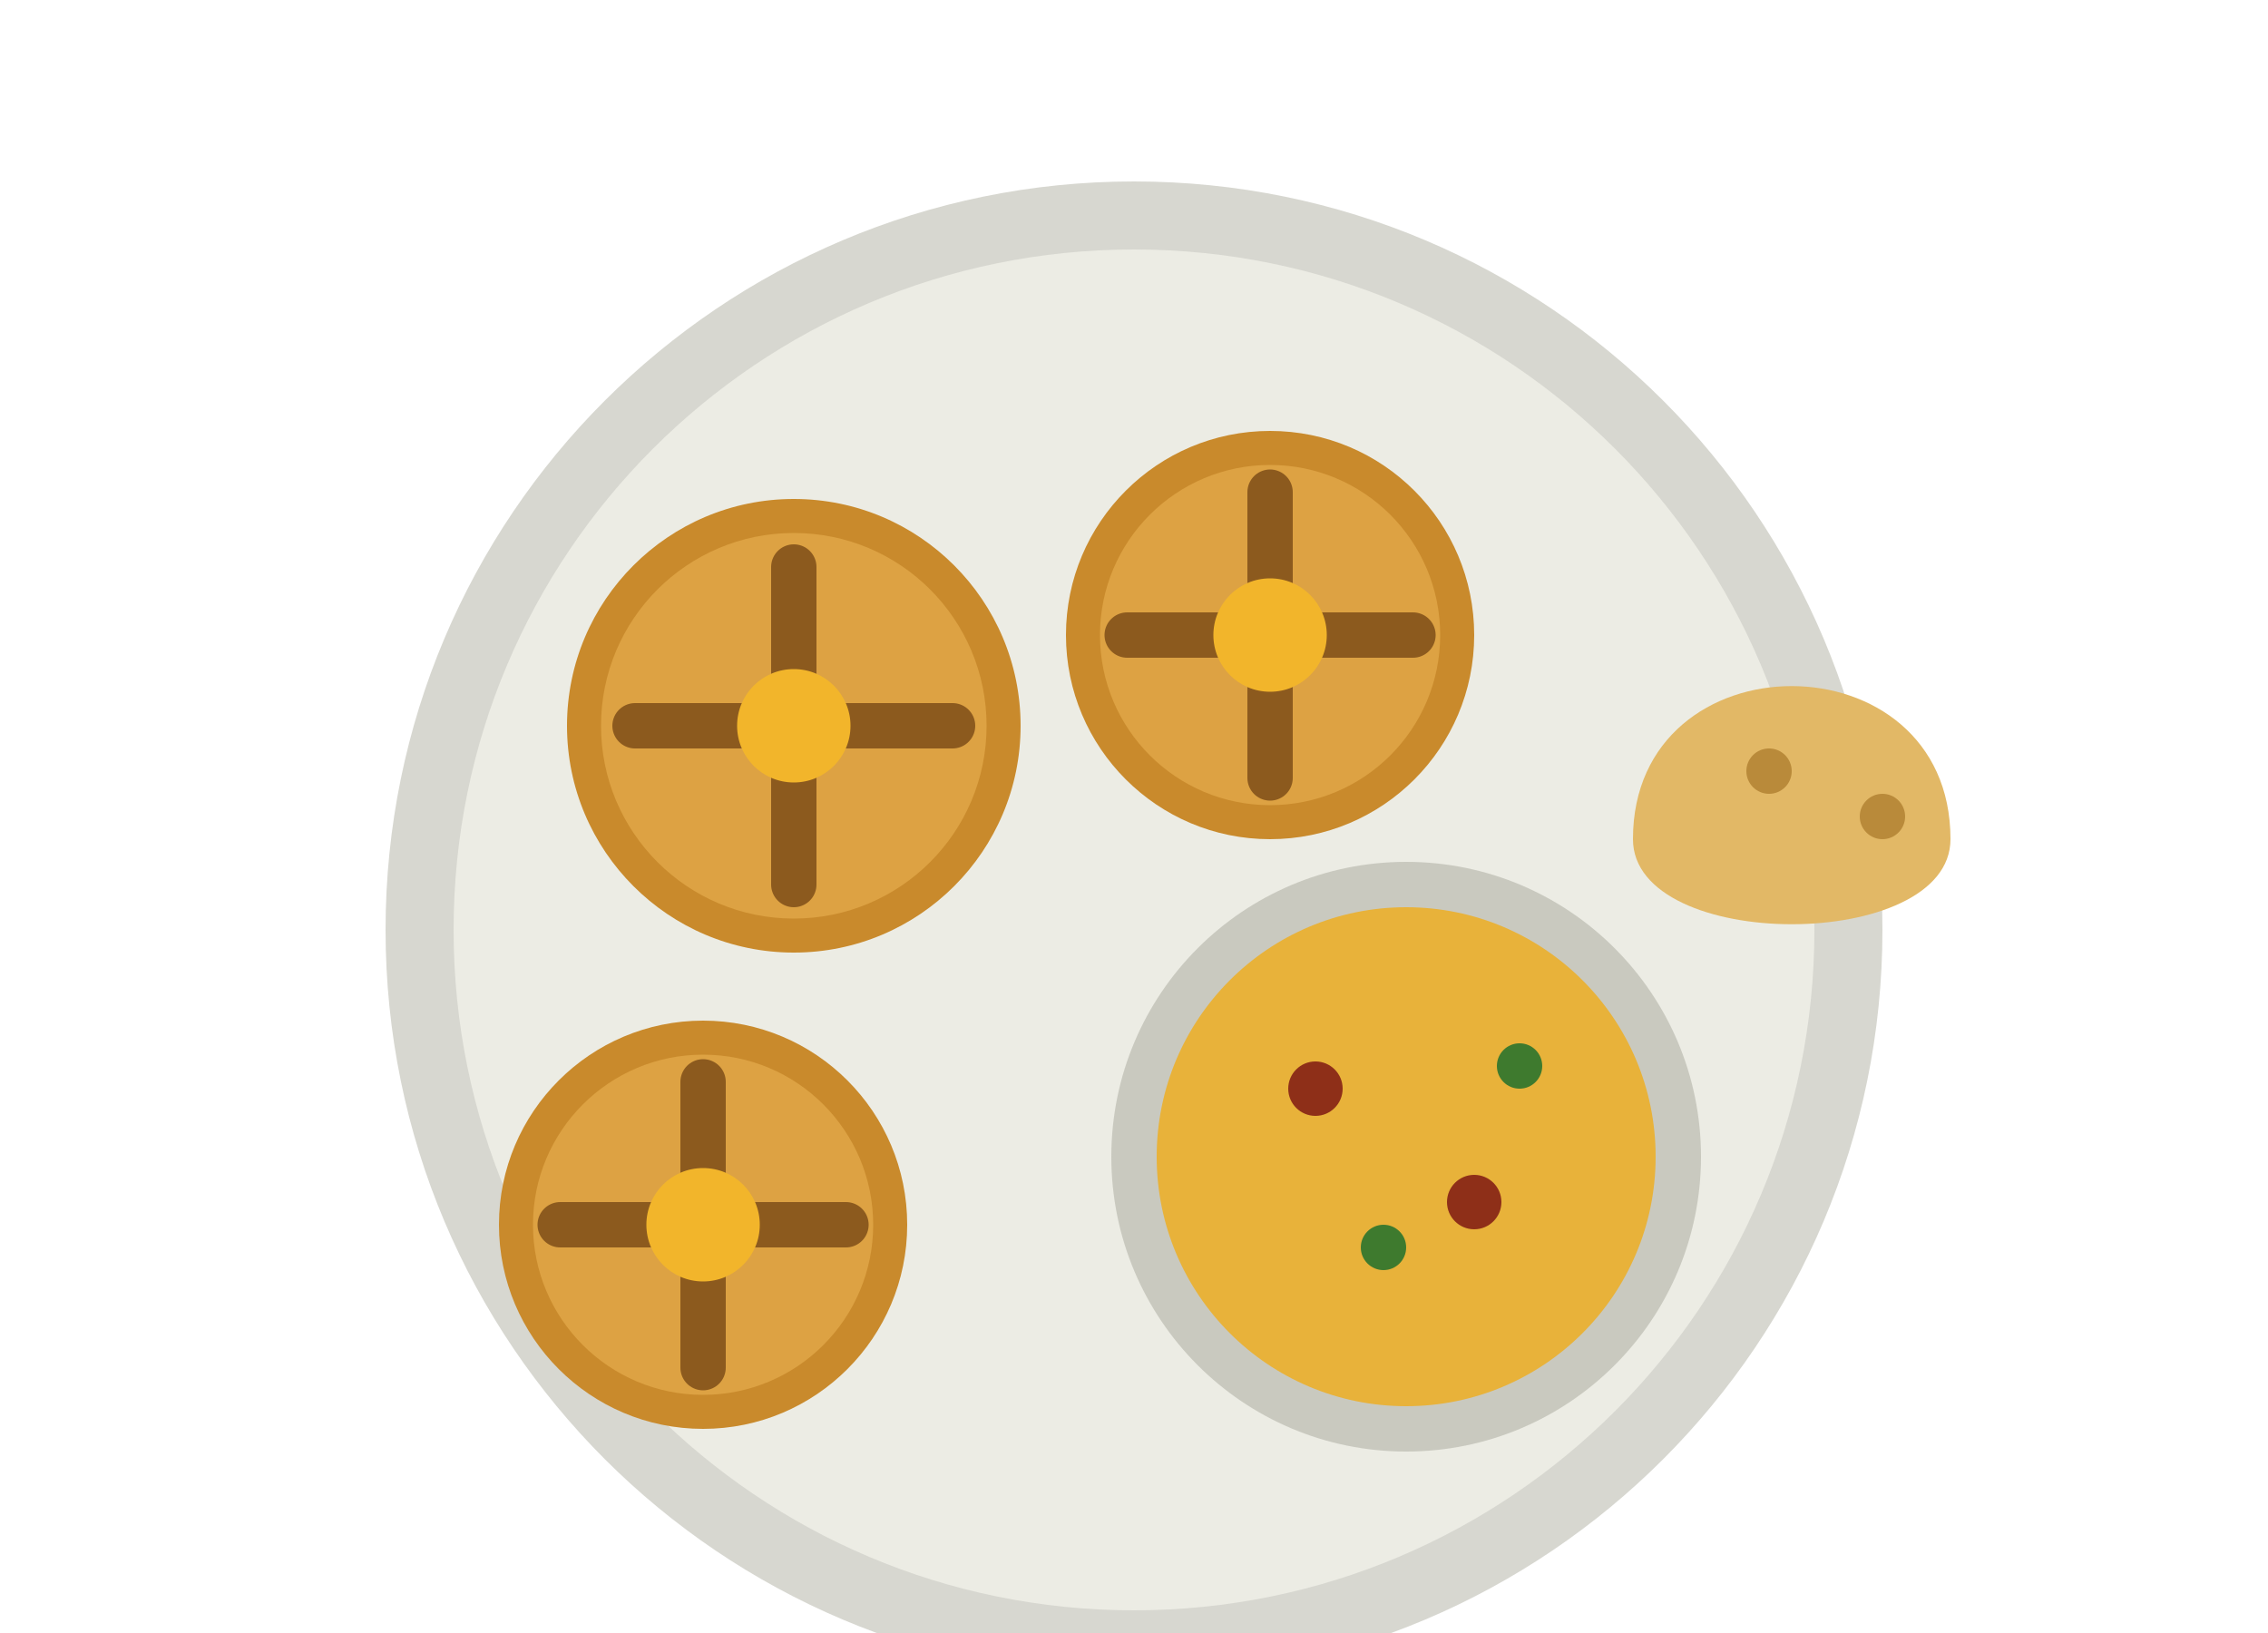
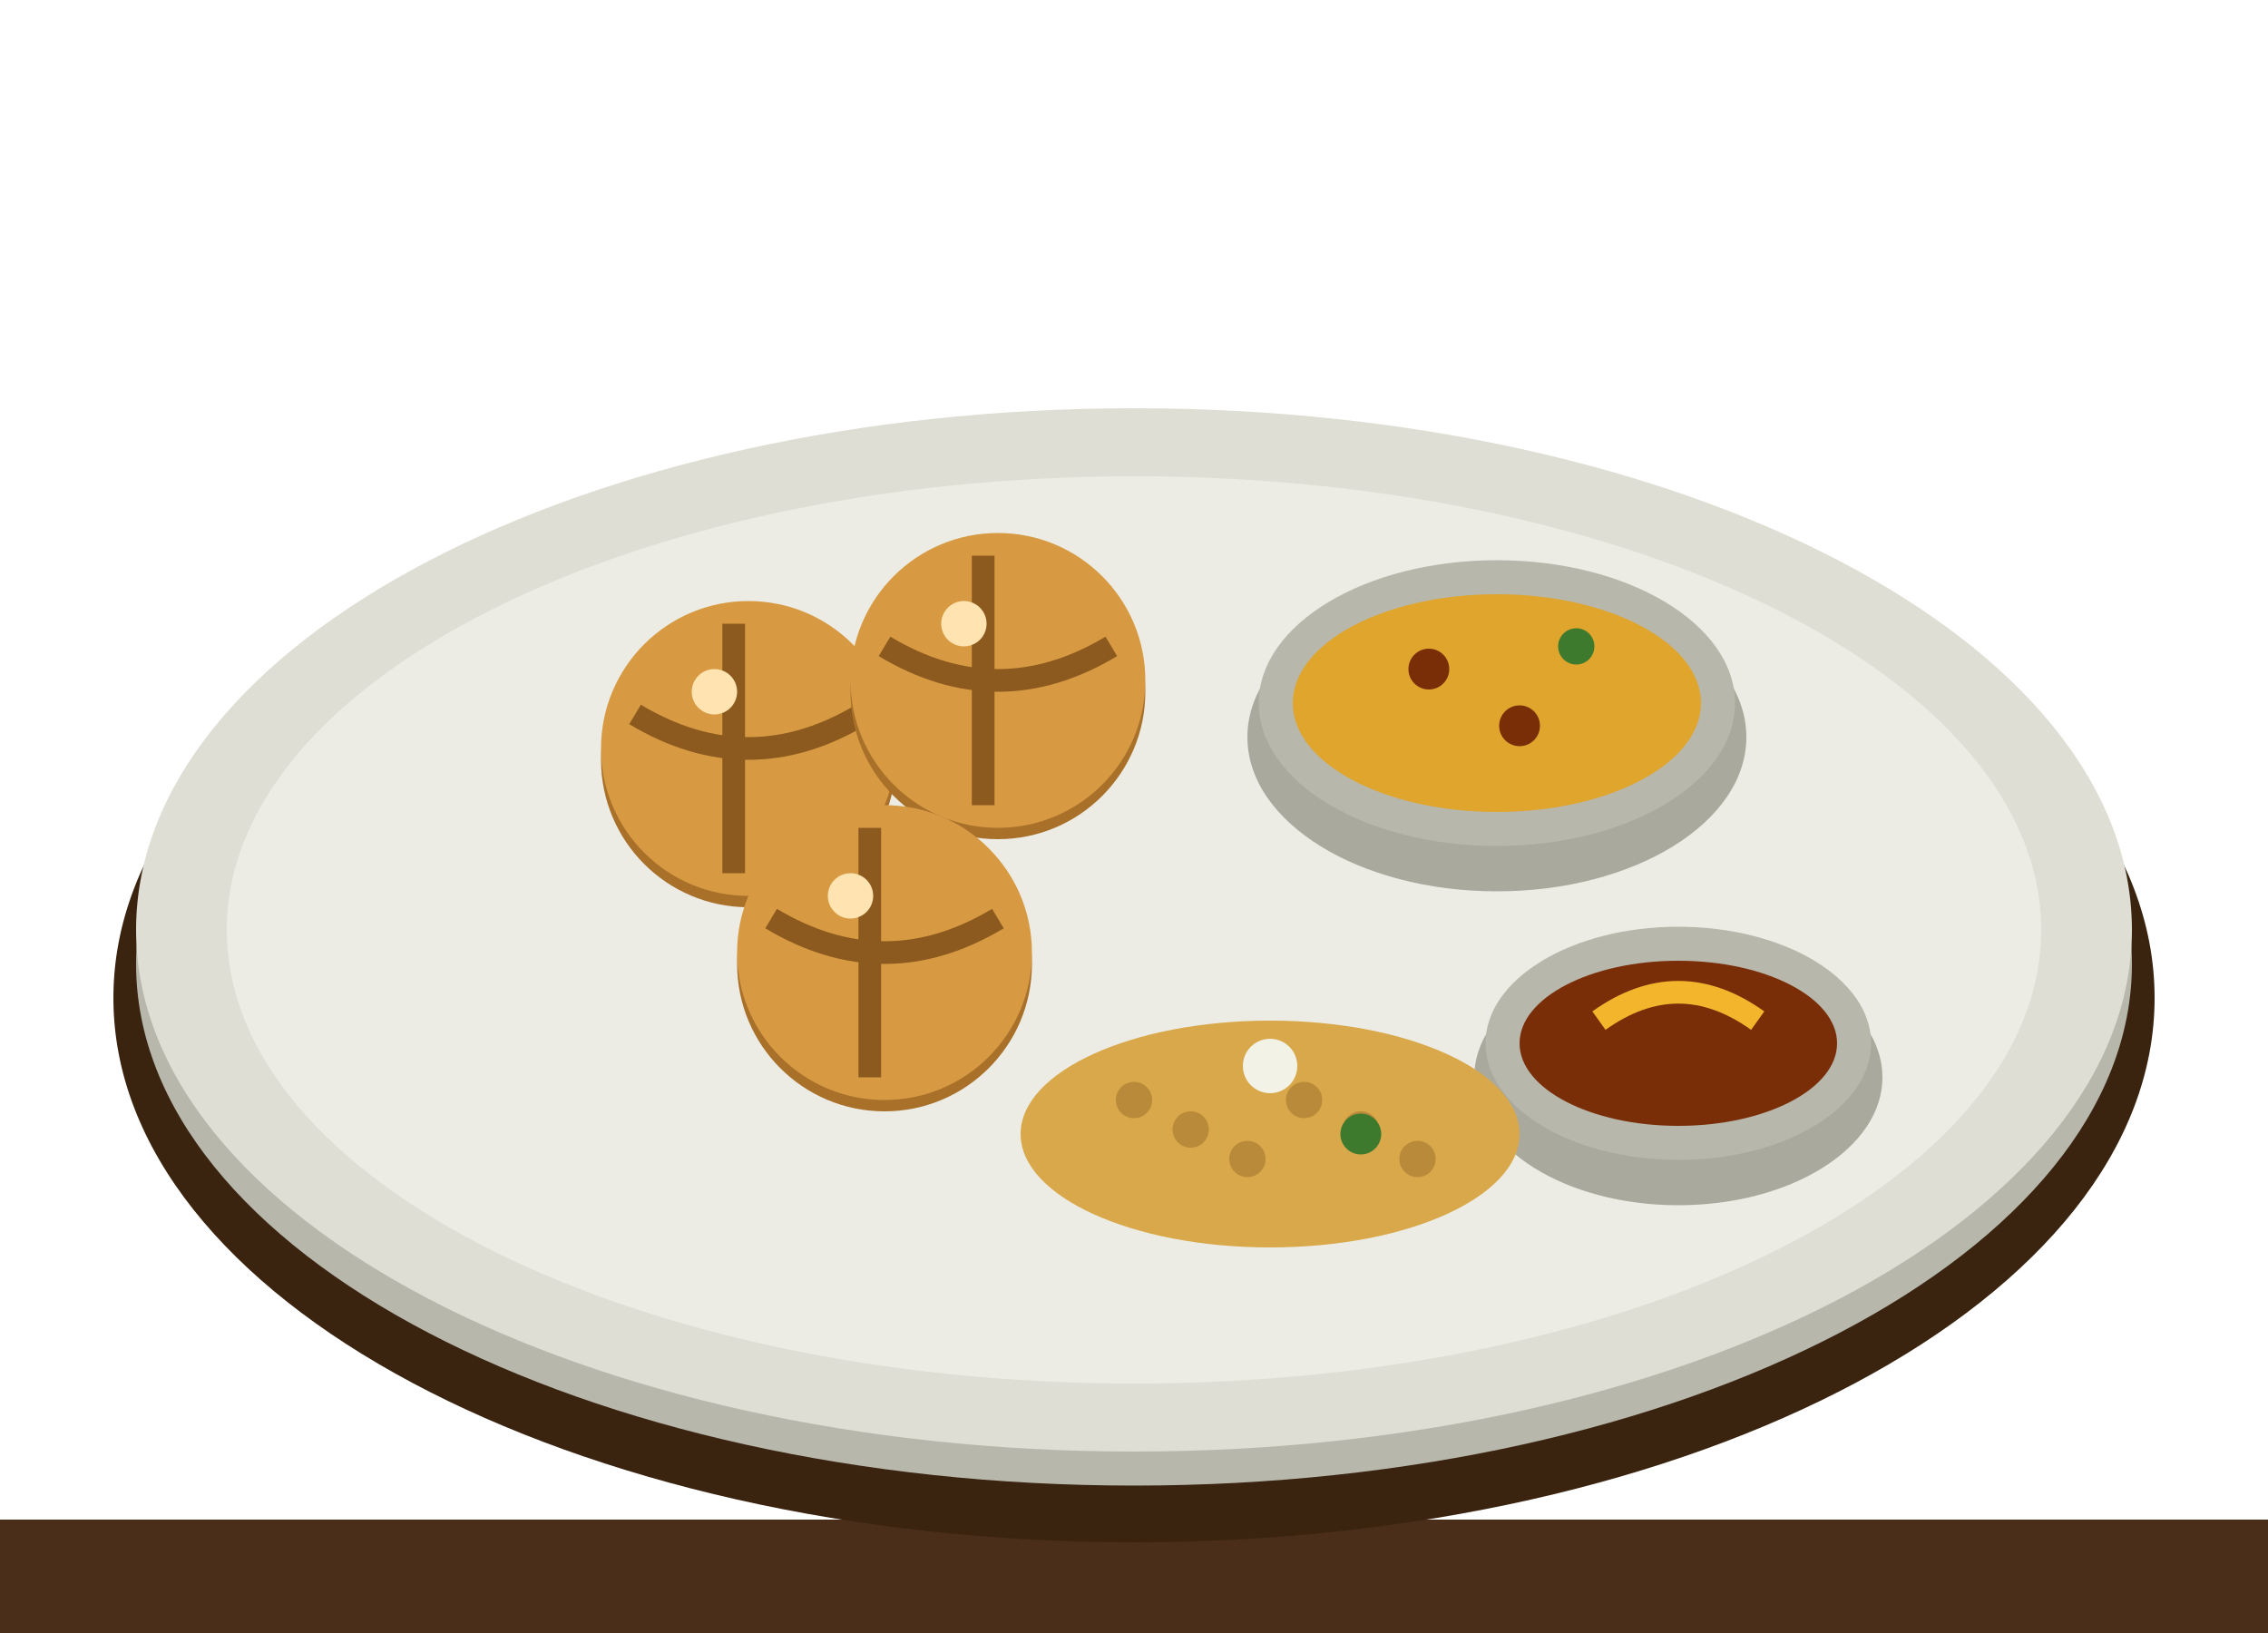
<svg xmlns="http://www.w3.org/2000/svg" viewBox="0 -22 200 144">
-   <circle cx="100" cy="60" r="66" fill="#D7D7D0" />
-   <circle cx="100" cy="60" r="60" fill="#ECECE4" />
-   <circle cx="70" cy="42" r="20" fill="#C98A2C" />
-   <circle cx="70" cy="42" r="17" fill="#DDA243" />
-   <path d="M56.0 42 H84.0 M70 28.0 V56.0" stroke="#8C5A1E" stroke-width="4" stroke-linecap="round" />
-   <circle cx="70" cy="42" r="5" fill="#F2B52B" />
-   <circle cx="112" cy="34" r="18" fill="#C98A2C" />
-   <circle cx="112" cy="34" r="15" fill="#DDA243" />
-   <path d="M99.4 34 H124.6 M112 21.4 V46.6" stroke="#8C5A1E" stroke-width="4" stroke-linecap="round" />
-   <circle cx="112" cy="34" r="5" fill="#F2B52B" />
-   <circle cx="62" cy="86" r="18" fill="#C98A2C" />
-   <circle cx="62" cy="86" r="15" fill="#DDA243" />
-   <path d="M49.4 86 H74.6 M62 73.4 V98.6" stroke="#8C5A1E" stroke-width="4" stroke-linecap="round" />
-   <circle cx="62" cy="86" r="5" fill="#F2B52B" />
-   <circle cx="124" cy="80" r="26" fill="#C9C9BF" />
-   <circle cx="124" cy="80" r="22" fill="#E8B23A" />
-   <circle cx="116" cy="74" r="2.4" fill="#8E2F18" />
-   <circle cx="130" cy="84" r="2.4" fill="#8E2F18" />
-   <circle cx="122" cy="88" r="2" fill="#3E7A2E" />
-   <circle cx="134" cy="72" r="2" fill="#3E7A2E" />
-   <path d="M150 44 C150 26 178 26 178 44 C178 54 150 54 150 44 Z" fill="#E2B866" transform="translate(-6 8)" />
-   <circle cx="156" cy="46" r="2" fill="#B98A3A" />
-   <circle cx="166" cy="50" r="2" fill="#B98A3A" />
+   <rect x="0" y="112" width="200" height="10" fill="#4A2E1A" />
+   <g transform="translate(0 8)">
+     <ellipse cx="100" cy="58" rx="90" ry="48" fill="#3A2410" />
+     <ellipse cx="100" cy="55" rx="88" ry="46" fill="#B7B7AC" />
+     <ellipse cx="100" cy="52" rx="88" ry="46" fill="#DEDED4" />
+     <ellipse cx="100" cy="52" rx="80" ry="40" fill="#ECECE4" />
+     <circle cx="66" cy="37" r="13" fill="#A9702A" />
+     <circle cx="66" cy="36" r="13" fill="#D79A43" />
+     <path d="M56 33 q10 6 20 0 M64.7 25 V47" fill="none" stroke="#8C5A1E" stroke-width="2" />
+     <circle cx="63" cy="31" r="2" fill="#FFE3B0" />
+     <circle cx="88" cy="31" r="13" fill="#A9702A" />
+     <circle cx="88" cy="30" r="13" fill="#D79A43" />
+     <path d="M78 27 q10 6 20 0 M86.7 19 V41" fill="none" stroke="#8C5A1E" stroke-width="2" />
+     <circle cx="85" cy="25" r="2" fill="#FFE3B0" />
+     <circle cx="78" cy="55" r="13" fill="#A9702A" />
+     <circle cx="78" cy="54" r="13" fill="#D79A43" />
+     <path d="M68 51 q10 6 20 0 M76.7 43 V65" fill="none" stroke="#8C5A1E" stroke-width="2" />
+     <circle cx="75" cy="49" r="2" fill="#FFE3B0" />
+     <ellipse cx="132" cy="35" rx="22" ry="13.6" fill="#A9A99E" />
+     <ellipse cx="132" cy="32" rx="21" ry="12.6" fill="#B7B7AC" />
+     <ellipse cx="132" cy="32" rx="18" ry="9.6" fill="#E0A52C" />
+     <circle cx="126" cy="29" r="1.8" fill="#7A2E08" />
+     <circle cx="134" cy="34" r="1.8" fill="#7A2E08" />
+     <circle cx="139" cy="27" r="1.6" fill="#3E7A2E" />
+     <ellipse cx="148" cy="65" rx="18" ry="11.28" fill="#A9A99E" />
+     <ellipse cx="148" cy="62" rx="17" ry="10.28" fill="#B7B7AC" />
+     <ellipse cx="148" cy="62" rx="14" ry="7.28" fill="#7A2E08" />
+     <path d="M141 60 q7 -5 14 0" fill="none" stroke="#F2B52B" stroke-width="2" />
+     <ellipse cx="112" cy="70" rx="22" ry="10" fill="#D8A84A" />
+     <circle cx="100" cy="67.0" r="1.6" fill="#B98A3A" />
+     <circle cx="105" cy="69.6" r="1.6" fill="#B98A3A" />
+     <circle cx="110" cy="72.2" r="1.6" fill="#B98A3A" />
+     <circle cx="115" cy="67.0" r="1.6" fill="#B98A3A" />
+     <circle cx="120" cy="69.6" r="1.6" fill="#B98A3A" />
+     <circle cx="125" cy="72.2" r="1.6" fill="#B98A3A" />
+     <circle cx="112" cy="64" r="2.4" fill="#F2F2E6" />
+     <circle cx="120" cy="70" r="1.8" fill="#3E7A2E" />
+   </g>
</svg>
